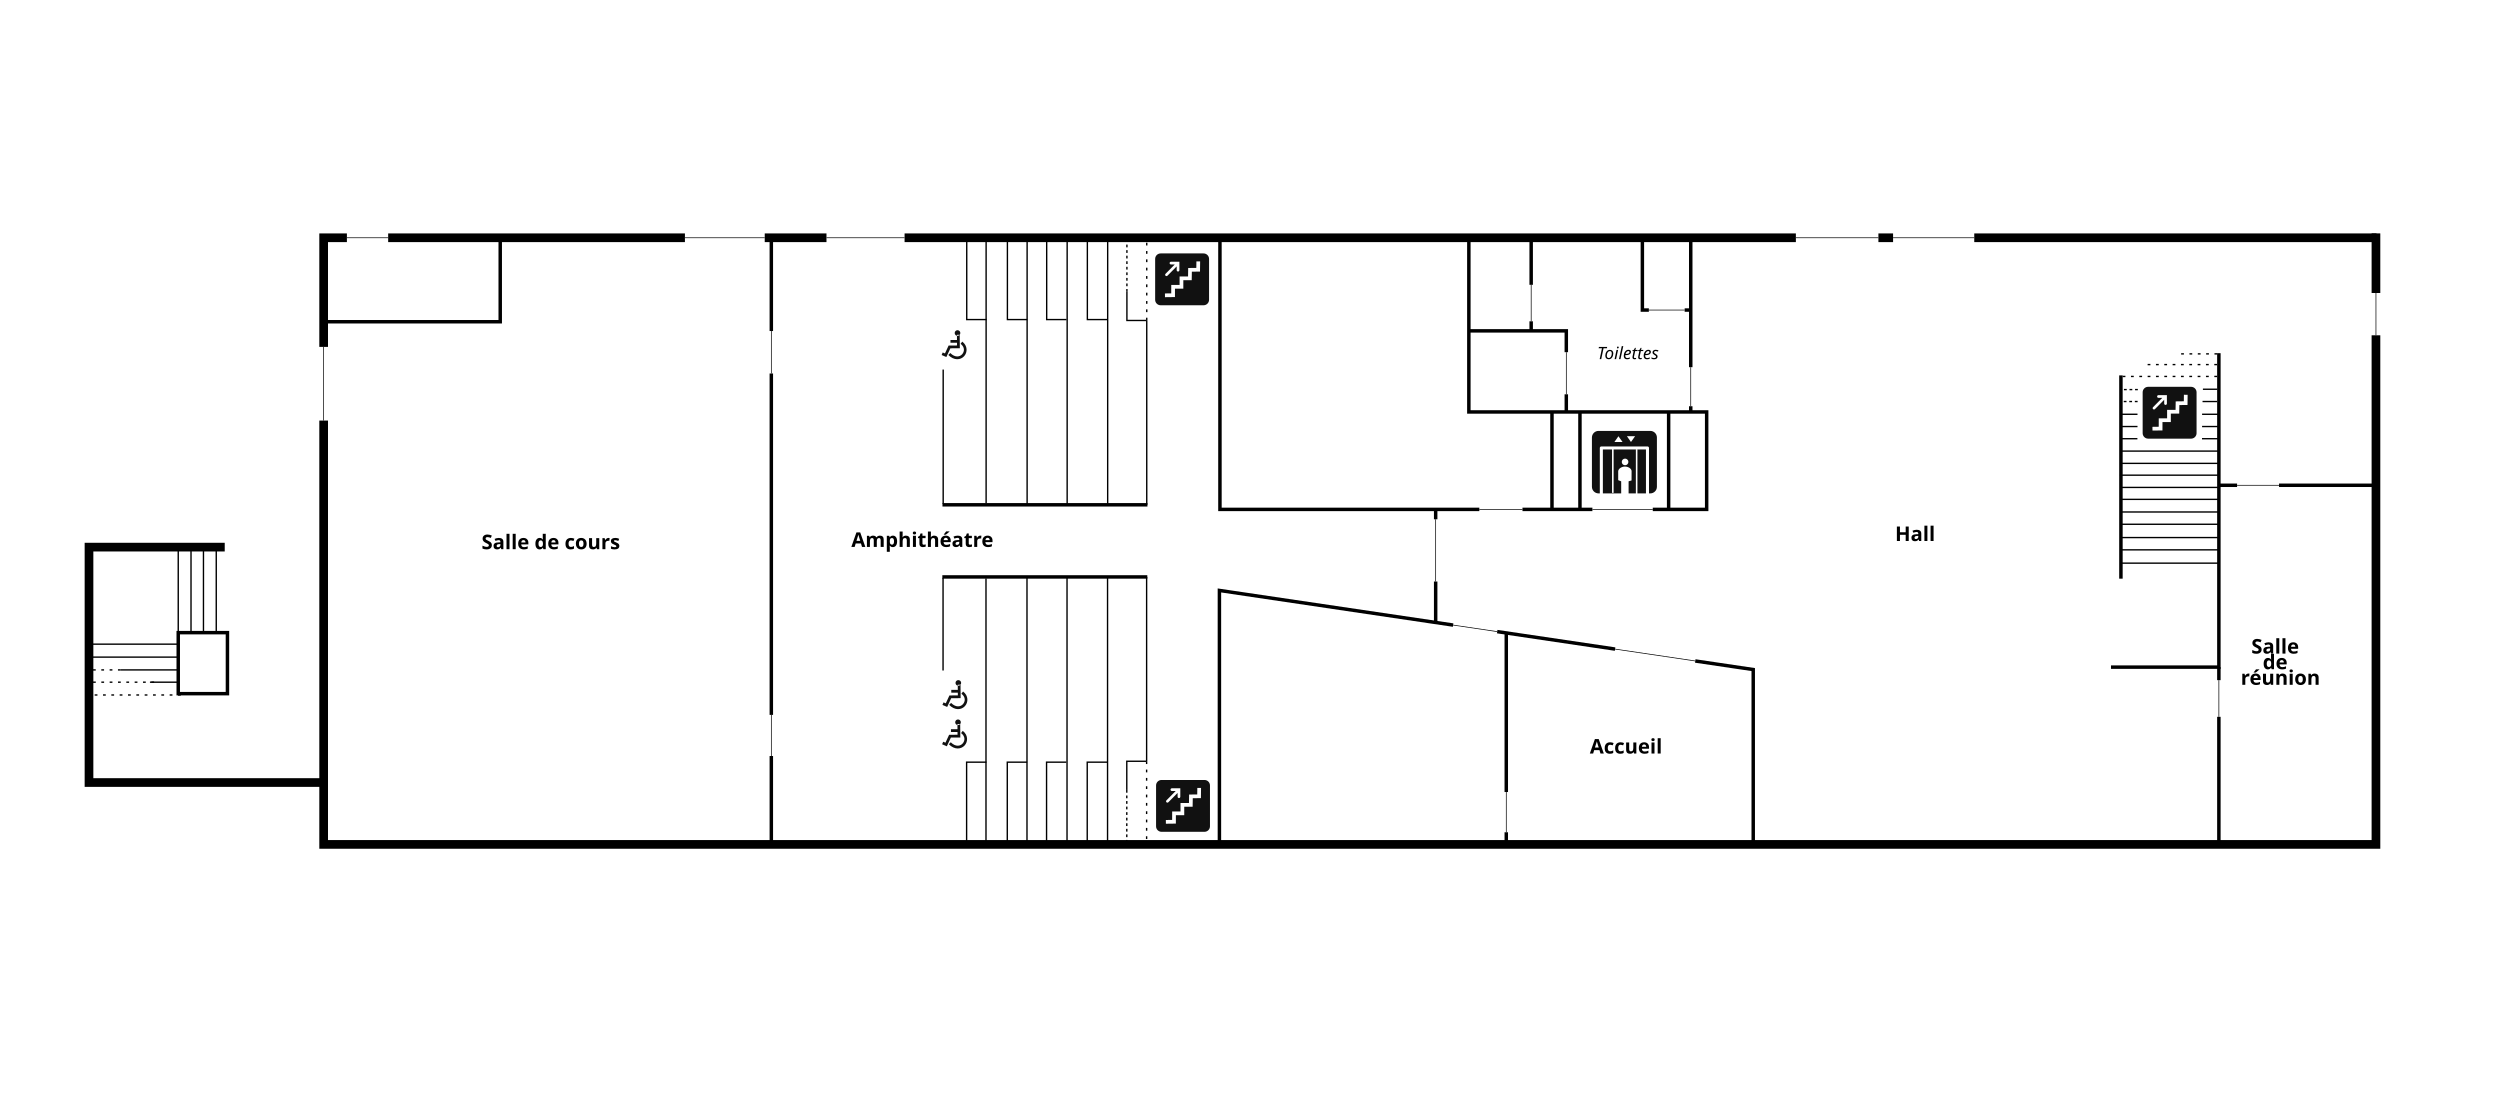
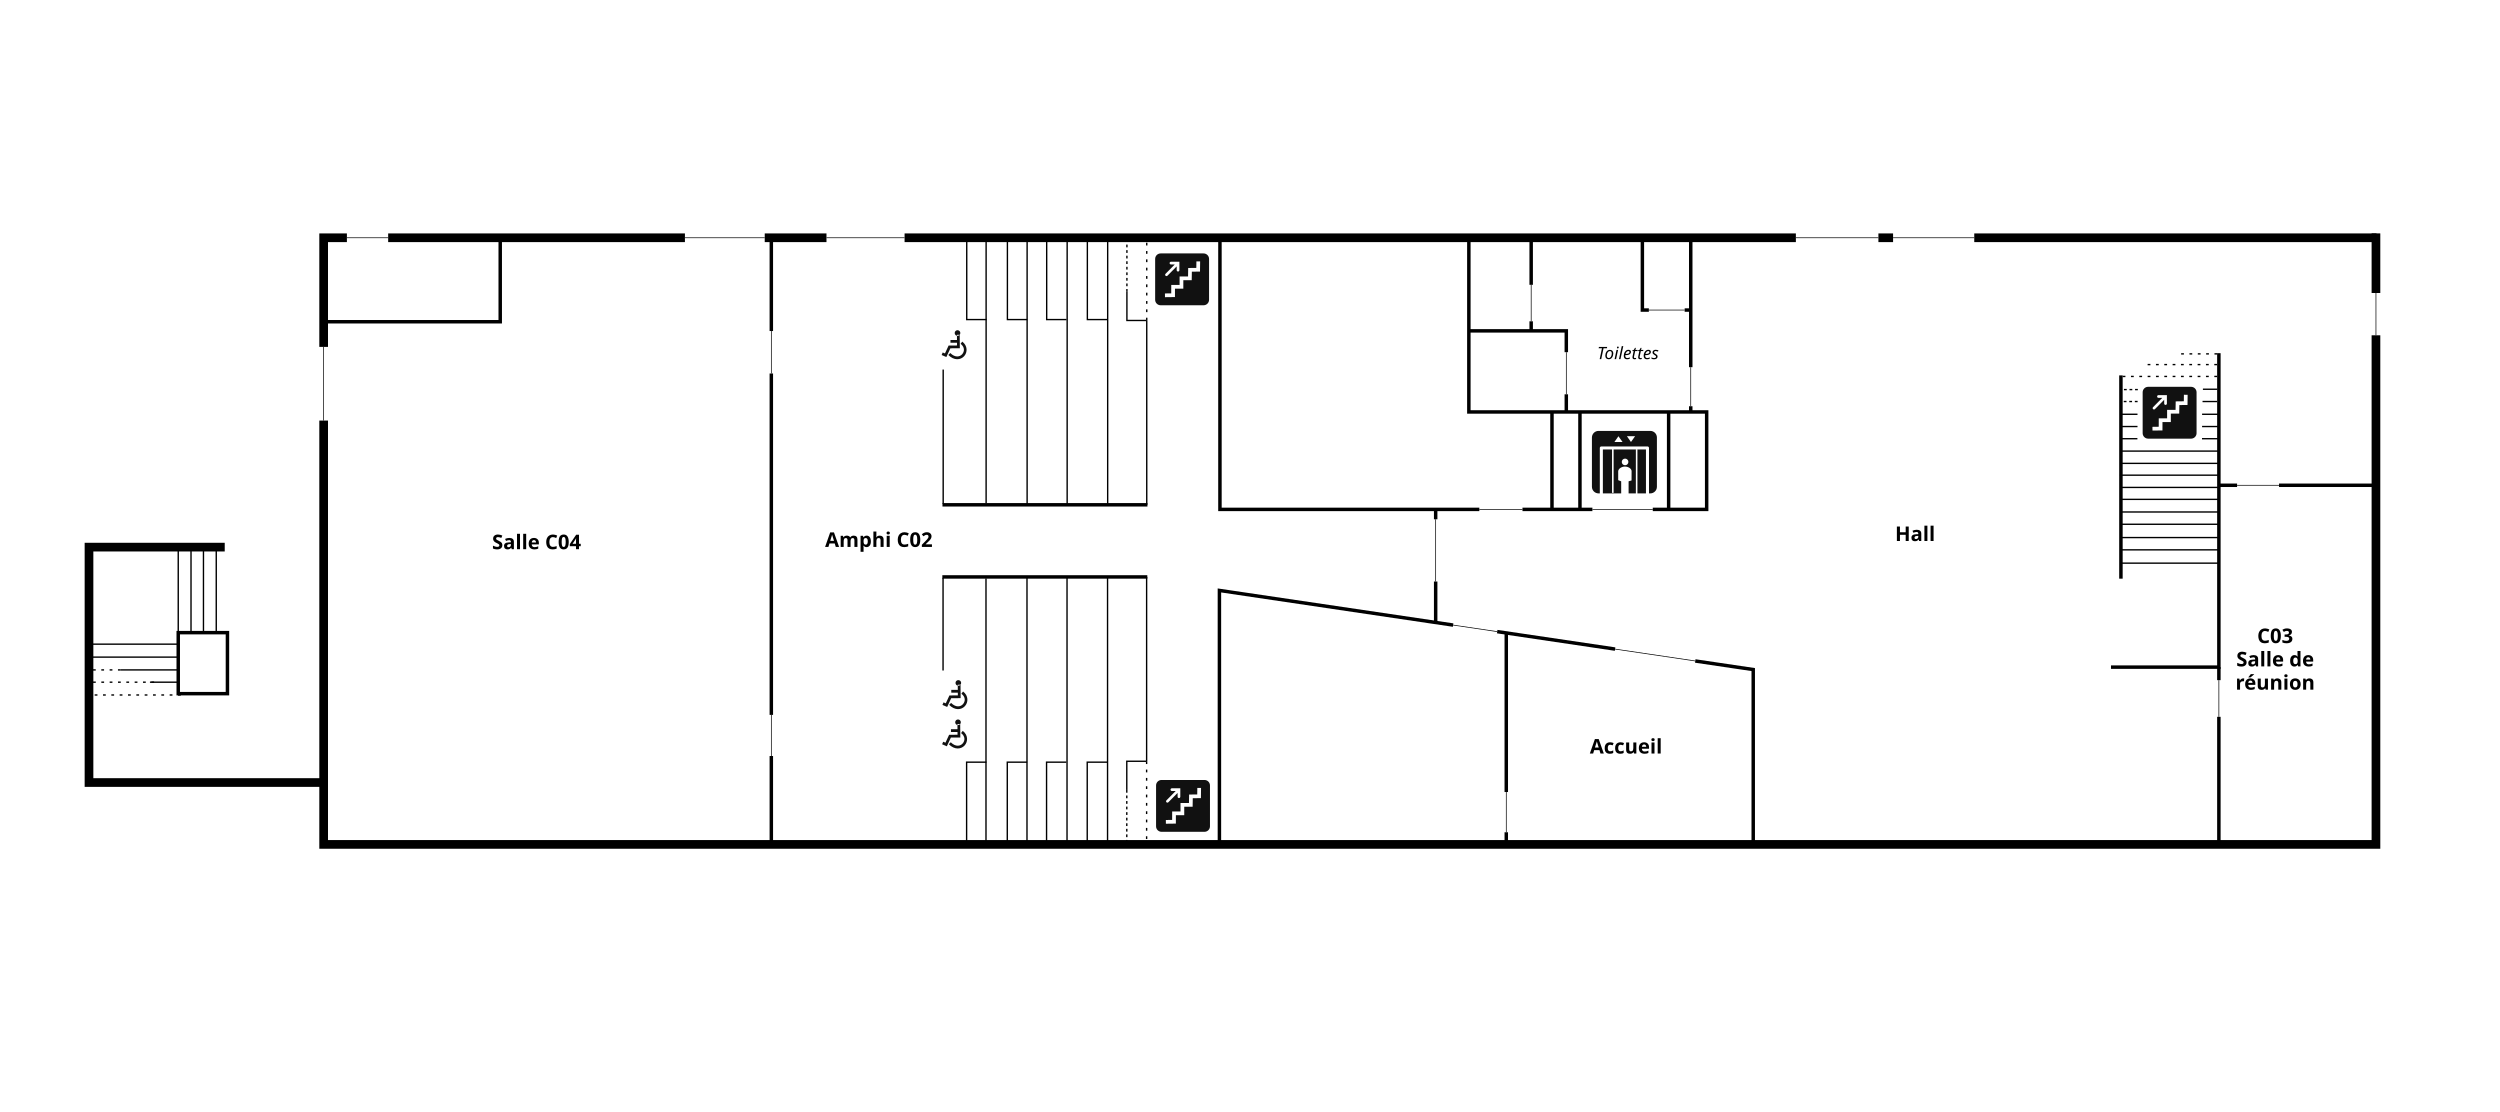
<svg xmlns="http://www.w3.org/2000/svg" xmlns:xlink="http://www.w3.org/1999/xlink" width="100%" height="100%" viewBox="0 0 952.5 423.333" version="1.1" id="svg5">
  <defs id="defs2" />
  <g id="layer1">
    <text xml:space="preserve" style="font-size:7.718px;line-height:0.75;font-family:Bahagia;-inkscape-font-specification:Bahagia;text-align:start;text-anchor:start;stroke-width:0.193" x="605.722" y="287.107" id="text1813-5-2-2-4-9-7-8">
      <tspan x="605.722" y="287.107" style="font-style:normal;font-variant:normal;font-weight:bold;font-stretch:normal;font-family:'Atkinson Hyperlegible';-inkscape-font-specification:'Atkinson Hyperlegible Bold';text-align:start;text-anchor:start;stroke-width:0.193" id="tspan1247-0-4-2-2">Accueil</tspan>
    </text>
    <text xml:space="preserve" style="font-size:7.718px;line-height:0.75;font-family:Bahagia;-inkscape-font-specification:Bahagia;text-align:start;text-anchor:start;stroke-width:0.193" x="722.022" y="206.131" id="text1813-5-2-2-4-9-7-8-0">
      <tspan x="722.022" y="206.131" style="font-style:normal;font-variant:normal;font-weight:bold;font-stretch:normal;font-family:'Atkinson Hyperlegible';-inkscape-font-specification:'Atkinson Hyperlegible Bold';text-align:start;text-anchor:start;stroke-width:0.193" id="tspan1247-0-4-2-2-7">Hall</tspan>
    </text>
-     <text xml:space="preserve" style="font-size:7.718px;line-height:0.75;font-family:Bahagia;-inkscape-font-specification:Bahagia;text-align:start;text-anchor:start;stroke-width:0.193" x="873.856" y="249.012" id="text1813-5-2-2-4-9-7-8-0-7">
-       <tspan x="873.856" y="249.012" style="font-style:normal;font-variant:normal;font-weight:bold;font-stretch:normal;font-family:'Atkinson Hyperlegible';-inkscape-font-specification:'Atkinson Hyperlegible Bold';text-align:center;text-anchor:middle;stroke-width:0.193" id="tspan1247-0-4-2-2-7-7">Salle</tspan>
-       <tspan x="873.856" y="254.964" style="font-style:normal;font-variant:normal;font-weight:bold;font-stretch:normal;font-family:'Atkinson Hyperlegible';-inkscape-font-specification:'Atkinson Hyperlegible Bold';text-align:center;text-anchor:middle;stroke-width:0.193" id="tspan11791">de</tspan>
-       <tspan x="873.856" y="260.916" style="font-style:normal;font-variant:normal;font-weight:bold;font-stretch:normal;font-family:'Atkinson Hyperlegible';-inkscape-font-specification:'Atkinson Hyperlegible Bold';text-align:center;text-anchor:middle;stroke-width:0.193" id="tspan11793">réunion</tspan>
+     <text xml:space="preserve" style="font-size:7.718px;line-height:1.15;font-family:Bahagia;-inkscape-font-specification:Bahagia;text-align:start;text-anchor:start;stroke-width:0.193" x="873.856" y="245.012" id="text1813-5-2-2-4-9-7-8-0-7">
+       <tspan x="873.856" y="245.012" style="font-style:normal;font-variant:normal;font-weight:bold;font-stretch:normal;font-family:'Atkinson Hyperlegible';-inkscape-font-specification:'Atkinson Hyperlegible Bold';text-align:center;text-anchor:middle;stroke-width:0.193" id="tspan1247-0-4-2-2-7-7">C03</tspan>
+       <tspan x="873.856" y="253.888" style="font-style:normal;font-variant:normal;font-weight:bold;font-stretch:normal;font-family:'Atkinson Hyperlegible';-inkscape-font-specification:'Atkinson Hyperlegible Bold';text-align:center;text-anchor:middle;stroke-width:0.193" id="tspan11791">Salle de</tspan>
+       <tspan x="873.856" y="262.763" style="font-style:normal;font-variant:normal;font-weight:bold;font-stretch:normal;font-family:'Atkinson Hyperlegible';-inkscape-font-specification:'Atkinson Hyperlegible Bold';text-align:center;text-anchor:middle;stroke-width:0.193" id="tspan11793">réunion</tspan>
+       <tspan x="873.856" y="271.638" style="font-style:normal;font-variant:normal;font-weight:bold;font-stretch:normal;font-family:'Atkinson Hyperlegible';-inkscape-font-specification:'Atkinson Hyperlegible Bold';text-align:center;text-anchor:middle;stroke-width:0.193" id="tspan1601" />
    </text>
-     <text xml:space="preserve" style="font-size:7.718px;line-height:0.75;font-family:Bahagia;-inkscape-font-specification:Bahagia;text-align:start;text-anchor:start;stroke-width:0.193" x="324.365" y="208.373" id="text1813-5-2-2-4-9-7-8-0-4">
-       <tspan x="324.365" y="208.373" style="font-style:normal;font-variant:normal;font-weight:bold;font-stretch:normal;font-family:'Atkinson Hyperlegible';-inkscape-font-specification:'Atkinson Hyperlegible Bold';text-align:start;text-anchor:start;stroke-width:0.193" id="tspan1247-0-4-2-2-7-6">Amphithéatre</tspan>
+     <text xml:space="preserve" style="font-size:7.718px;line-height:0.75;font-family:Bahagia;-inkscape-font-specification:Bahagia;text-align:start;text-anchor:start;stroke-width:0.193" x="314.365" y="208.373" id="text1813-5-2-2-4-9-7-8-0-4">
+       <tspan x="314.365" y="208.373" style="font-style:normal;font-variant:normal;font-weight:bold;font-stretch:normal;font-family:'Atkinson Hyperlegible';-inkscape-font-specification:'Atkinson Hyperlegible Bold';text-align:start;text-anchor:start;stroke-width:0.193" id="tspan1247-0-4-2-2-7-6">Amphi C02</tspan>
    </text>
-     <text xml:space="preserve" style="font-size:7.718px;line-height:0.75;font-family:Bahagia;-inkscape-font-specification:Bahagia;text-align:start;text-anchor:start;stroke-width:0.193" x="183.458" y="209.248" id="text1813-5-2-2-4-9-7-8-0-4-0">
-       <tspan x="183.458" y="209.248" style="font-style:normal;font-variant:normal;font-weight:bold;font-stretch:normal;font-family:'Atkinson Hyperlegible';-inkscape-font-specification:'Atkinson Hyperlegible Bold';text-align:start;text-anchor:start;stroke-width:0.193" id="tspan1247-0-4-2-2-7-6-5">Salle de cours</tspan>
+     <text xml:space="preserve" style="font-size:7.718px;line-height:0.75;font-family:Bahagia;-inkscape-font-specification:Bahagia;text-align:start;text-anchor:start;stroke-width:0.193" x="187.458" y="209.248" id="text1813-5-2-2-4-9-7-8-0-4-0">
+       <tspan x="187.458" y="209.248" style="font-style:normal;font-variant:normal;font-weight:bold;font-stretch:normal;font-family:'Atkinson Hyperlegible';-inkscape-font-specification:'Atkinson Hyperlegible Bold';text-align:start;text-anchor:start;stroke-width:0.193" id="tspan1247-0-4-2-2-7-6-5">Salle C04</tspan>
    </text>
    <text xml:space="preserve" style="font-size:6.522px;line-height:1.25;font-family:Bahagia;-inkscape-font-specification:Bahagia;stroke-width:0.204" x="608.493" y="136.828" id="text1809-2">
      <tspan id="tspan1807-5" x="608.493" y="136.828" style="font-style:italic;font-variant:normal;font-weight:normal;font-stretch:normal;font-size:6.522px;font-family:'Atkinson Hyperlegible';-inkscape-font-specification:'Atkinson Hyperlegible Italic';stroke-width:0.204">Toilettes</tspan>
    </text>
    <path style="fill:none;fill-opacity:1;stroke:#000000;stroke-width:3.311;stroke-linecap:butt;stroke-linejoin:miter;stroke-miterlimit:4;stroke-dasharray:none;stroke-opacity:1" d="m 905.238,88.921 v 22.712 m 0,16.115 V 321.718 H 123.313 V 298.145 H 33.909 v -89.691 h 51.712" id="path874" />
    <path style="fill:none;stroke:#000000;stroke-width:3.311;stroke-linecap:butt;stroke-linejoin:miter;stroke-miterlimit:4;stroke-dasharray:none;stroke-opacity:1" d="M 123.313,297.32 V 160.237 m 0,-28.071 V 90.59 h 8.854 m 15.725,0 h 113.063 m 30.41,0 h 23.522 m 29.76,0 h 169.334 m 0,0 h 170.244 m 31.45,0 h 5.588 m 30.93,0 h 153.254" id="path1229" />
    <path style="fill:none;stroke:#000000;stroke-width:1.323;stroke-linecap:butt;stroke-linejoin:miter;stroke-miterlimit:4;stroke-dasharray:none;stroke-opacity:1" d="m 293.876,90.837 v 35.287 m 0,16.173 v 130.075 m 0,15.668 0,33.22" id="path3749" />
    <path style="fill:none;stroke:#000000;stroke-width:1.323;stroke-linecap:butt;stroke-linejoin:miter;stroke-miterlimit:4;stroke-dasharray:none;stroke-opacity:1" d="M 464.798,90.975 V 194.079 h 98.826 m 16.44,0 h 26.641 m 23.002,0 h 20.532 v -37.125 H 559.632 V 90.791" id="path4521" />
    <path style="fill:none;stroke:#000000;stroke-width:1.323;stroke-linecap:butt;stroke-linejoin:miter;stroke-miterlimit:4;stroke-dasharray:none;stroke-opacity:1" d="m 644.174,90.239 v 49.659 m 0,14.88 v 2.175" id="path4523" />
    <path style="fill:none;stroke:#000000;stroke-width:1.323;stroke-linecap:butt;stroke-linejoin:miter;stroke-miterlimit:4;stroke-dasharray:none;stroke-opacity:1" d="m 559.465,126.058 h 37.298 v 8.122 m 0,16.05 v 6.888" id="path4754" />
    <path style="fill:none;stroke:#000000;stroke-width:1.323;stroke-linecap:butt;stroke-linejoin:miter;stroke-miterlimit:4;stroke-dasharray:none;stroke-opacity:1" d="m 583.378,125.799 v -3.379 m 0,-13.905 V 91.62" id="path4756" />
    <path style="fill:none;stroke:#000000;stroke-width:1.323;stroke-linecap:butt;stroke-linejoin:miter;stroke-miterlimit:4;stroke-dasharray:none;stroke-opacity:1" d="m 625.744,91.62 v 26.511 h 2.469 m 13.646,0 h 2.729" id="path4758" />
    <path style="fill:none;stroke:#000000;stroke-width:1.323;stroke-linecap:butt;stroke-linejoin:miter;stroke-opacity:1;stroke-miterlimit:4;stroke-dasharray:none" d="M 601.961,194.286 V 157.118" id="path4760" />
    <path style="fill:none;stroke:#000000;stroke-width:1.323;stroke-linecap:butt;stroke-linejoin:miter;stroke-opacity:1;stroke-miterlimit:4;stroke-dasharray:none" d="m 591.305,156.988 v 37.168" id="path4762" />
    <path style="fill:none;stroke:#000000;stroke-width:1.323;stroke-linecap:butt;stroke-linejoin:miter;stroke-opacity:1;stroke-miterlimit:4;stroke-dasharray:none" d="M 635.75,194.286 V 156.988" id="path4764" />
    <path style="fill:none;stroke:#000000;stroke-width:1.323;stroke-linecap:butt;stroke-linejoin:miter;stroke-miterlimit:4;stroke-dasharray:none;stroke-opacity:1" d="m 464.597,322.034 v -97.078 l 89.04,13.199 m 16.792,2.489 44.916,6.658 m 30.546,4.528 22.09,3.275 v 66.538" id="path4766" />
    <path style="fill:none;stroke:#000000;stroke-width:1.323;stroke-linecap:butt;stroke-linejoin:miter;stroke-miterlimit:4;stroke-dasharray:none;stroke-opacity:1" d="m 573.891,241.2 v 60.56 m 0,15.335 v 4.289" id="path4768" />
    <path style="fill:none;stroke:#000000;stroke-width:1.323;stroke-linecap:butt;stroke-linejoin:miter;stroke-miterlimit:4;stroke-dasharray:none;stroke-opacity:1" d="m 546.99,237.042 v -15.486 m 0,-23.709 v -3.951" id="path4770" />
    <rect style="fill:none;stroke:#000000;stroke-width:1.323;stroke-miterlimit:4;stroke-dasharray:none;stroke-opacity:1" id="rect8083" width="18.746" height="23.249" x="67.909" y="241.037" />
    <path style="fill:none;stroke:#000000;stroke-width:0.529;stroke-linecap:butt;stroke-linejoin:miter;stroke-opacity:1;stroke-miterlimit:4;stroke-dasharray:none" d="M 67.909,241.037 V 209.426" id="path8272" />
    <path style="fill:none;stroke:#000000;stroke-width:0.529;stroke-linecap:butt;stroke-linejoin:miter;stroke-opacity:1;stroke-miterlimit:4;stroke-dasharray:none" d="M 72.776,240.811 V 208.906" id="path8274" />
    <path style="fill:none;stroke:#000000;stroke-width:0.529;stroke-linecap:butt;stroke-linejoin:miter;stroke-opacity:1;stroke-miterlimit:4;stroke-dasharray:none" d="M 77.519,240.681 V 209.036" id="path8276" />
    <path style="fill:none;stroke:#000000;stroke-width:0.529;stroke-linecap:butt;stroke-linejoin:miter;stroke-opacity:1;stroke-miterlimit:4;stroke-dasharray:none" d="M 82.393,240.616 V 209.361" id="path8278" />
    <path style="fill:none;stroke:#000000;stroke-width:0.529;stroke-linecap:butt;stroke-linejoin:miter;stroke-opacity:1;stroke-miterlimit:4;stroke-dasharray:none" d="M 67.838,245.424 H 34.634" id="path8776" />
    <path style="fill:none;stroke:#000000;stroke-width:0.529;stroke-linecap:butt;stroke-linejoin:miter;stroke-opacity:1;stroke-miterlimit:4;stroke-dasharray:none" d="M 67.968,250.362 H 34.699" id="path8778" />
    <path style="fill:none;stroke:#000000;stroke-width:0.529;stroke-linecap:butt;stroke-linejoin:miter;stroke-miterlimit:4;stroke-dasharray:1.058,2.117;stroke-dashoffset:0;stroke-opacity:1" d="M 46.002,255.236 H 34.504" id="path8780" />
    <path style="fill:none;stroke:#000000;stroke-width:0.529;stroke-linecap:butt;stroke-linejoin:miter;stroke-miterlimit:4;stroke-dasharray:1.058, 2.117;stroke-dashoffset:0;stroke-opacity:1" d="M 58.712,259.914 H 33.78" id="path8782" />
    <path style="fill:none;stroke:#000000;stroke-width:0.529;stroke-linecap:butt;stroke-linejoin:miter;stroke-miterlimit:4;stroke-dasharray:1.058, 2.117;stroke-dashoffset:0;stroke-opacity:1" d="M 68.874,264.791 H 33.518" id="path8784" />
    <path style="fill:none;stroke:#000000;stroke-width:1.323;stroke-linecap:butt;stroke-linejoin:miter;stroke-miterlimit:4;stroke-dasharray:none;stroke-opacity:1" d="m 804.287,254.178 h 41.105 V 134.56" id="path9214" />
    <path style="fill:none;stroke:#000000;stroke-width:1.323;stroke-linecap:butt;stroke-linejoin:miter;stroke-miterlimit:4;stroke-dasharray:none;stroke-opacity:1" d="m 845.738,184.89 h 6.586 m 15.985,0 h 36.108" id="path9216" />
    <path style="fill:none;stroke:#000000;stroke-width:1.323;stroke-linecap:butt;stroke-linejoin:miter;stroke-miterlimit:4;stroke-dasharray:none;stroke-opacity:1" d="M 808.073,220.472 V 143.024" id="path9698" />
    <path style="fill:none;stroke:#000000;stroke-width:1.323;stroke-linecap:butt;stroke-linejoin:miter;stroke-miterlimit:4;stroke-dasharray:none;stroke-opacity:1" d="m 845.392,254.178 v 4.962 m 0,13.968 v 48.52" id="path1162" />
    <path style="fill:none;stroke:#000000;stroke-width:1.323;stroke-linecap:butt;stroke-linejoin:miter;stroke-opacity:1;stroke-miterlimit:4;stroke-dasharray:none" d="m 123.321,122.586 h 67.266 V 90.607" id="path1701" />
    <path style="fill:none;stroke:#000000;stroke-width:0.529;stroke-linecap:butt;stroke-linejoin:miter;stroke-opacity:1;stroke-miterlimit:4;stroke-dasharray:none" d="m 807.813,214.559 h 37.688" id="path2479" />
    <path style="fill:none;stroke:#000000;stroke-width:0.529;stroke-linecap:butt;stroke-linejoin:miter;stroke-opacity:1;stroke-miterlimit:4;stroke-dasharray:none" d="M 807.943,209.491 H 845.371" id="path2481" />
    <path style="fill:none;stroke:#000000;stroke-width:0.529;stroke-linecap:butt;stroke-linejoin:miter;stroke-opacity:1;stroke-miterlimit:4;stroke-dasharray:none" d="m 808.203,204.812 h 37.038" id="path2483" />
    <path style="fill:none;stroke:#000000;stroke-width:0.529;stroke-linecap:butt;stroke-linejoin:miter;stroke-opacity:1;stroke-miterlimit:4;stroke-dasharray:none" d="m 808.203,199.744 h 37.038" id="path2485" />
    <path style="fill:none;stroke:#000000;stroke-width:0.529;stroke-linecap:butt;stroke-linejoin:miter;stroke-opacity:1;stroke-miterlimit:4;stroke-dasharray:none" d="m 808.073,195.066 h 37.558" id="path2487" />
    <path style="fill:none;stroke:#000000;stroke-width:0.529;stroke-linecap:butt;stroke-linejoin:miter;stroke-opacity:1;stroke-miterlimit:4;stroke-dasharray:none" d="m 808.073,190.257 h 37.428" id="path2489" />
    <path style="fill:none;stroke:#000000;stroke-width:0.529;stroke-linecap:butt;stroke-linejoin:miter;stroke-opacity:1;stroke-miterlimit:4;stroke-dasharray:none" d="M 808.073,185.709 H 845.371" id="path2491" />
    <path style="fill:none;stroke:#000000;stroke-width:0.529;stroke-linecap:butt;stroke-linejoin:miter;stroke-miterlimit:4;stroke-dasharray:none;stroke-opacity:1" d="M 807.684,181.04 H 845.371" id="path2493" />
    <path style="fill:none;stroke:#000000;stroke-width:0.529;stroke-linecap:butt;stroke-linejoin:miter;stroke-miterlimit:4;stroke-dasharray:none;stroke-opacity:1" d="m 808.203,176.545 h 37.038" id="path2485-2" />
    <path style="fill:none;stroke:#000000;stroke-width:0.529;stroke-linecap:butt;stroke-linejoin:miter;stroke-miterlimit:4;stroke-dasharray:none;stroke-opacity:1" d="m 808.073,171.866 h 37.558" id="path2487-8" />
    <path style="fill:none;stroke:#000000;stroke-width:0.529;stroke-linecap:butt;stroke-linejoin:miter;stroke-miterlimit:4;stroke-dasharray:none;stroke-opacity:1" d="m 807.813,162.509 h 6.574 m 24.606,0 h 6.377" id="path2495-5" />
    <path style="fill:none;stroke:#000000;stroke-width:0.529;stroke-linecap:butt;stroke-linejoin:miter;stroke-miterlimit:4;stroke-dasharray:none;stroke-opacity:1" d="m 807.78,167.151 h 6.574 m 24.606,0 h 6.377" id="path2495-5-3" />
    <path style="fill:none;stroke:#000000;stroke-width:0.529;stroke-linecap:butt;stroke-linejoin:miter;stroke-miterlimit:4;stroke-dasharray:none;stroke-opacity:1" d="m 807.813,157.84 h 6.574 m 24.606,0 h 6.377" id="path2495" />
    <path style="fill:none;stroke:#000000;stroke-width:0.529;stroke-linecap:butt;stroke-linejoin:miter;stroke-opacity:1;stroke-miterlimit:4;stroke-dasharray:none" d="m 359.304,220.177 v 35.287" id="path2938" />
    <path style="fill:none;stroke:#000000;stroke-width:0.529;stroke-linecap:butt;stroke-linejoin:miter;stroke-miterlimit:4;stroke-dasharray:none;stroke-opacity:1" d="M 375.661,220.361 V 321.779" id="path2940" />
    <path style="fill:none;stroke:#000000;stroke-width:0.529;stroke-linecap:butt;stroke-linejoin:miter;stroke-miterlimit:4;stroke-dasharray:none;stroke-opacity:1" d="M 391.283,219.993 V 321.779" id="path2942" />
    <path style="fill:none;stroke:#000000;stroke-width:0.529;stroke-linecap:butt;stroke-linejoin:miter;stroke-miterlimit:4;stroke-dasharray:none;stroke-opacity:1" d="M 406.537,219.993 V 321.791" id="path2944" />
    <path style="fill:none;stroke:#000000;stroke-width:0.529;stroke-linecap:butt;stroke-linejoin:miter;stroke-miterlimit:4;stroke-dasharray:none;stroke-opacity:1" d="M 421.975,220.177 V 321.928" id="path2946" />
    <path style="fill:none;stroke:#000000;stroke-width:0.529;stroke-linecap:butt;stroke-linejoin:miter;stroke-miterlimit:4;stroke-dasharray:none;stroke-opacity:1" d="m 436.862,219.809 v 70.229" id="path2948" />
    <path style="fill:none;stroke:#000000;stroke-width:1.323;stroke-linecap:square;stroke-linejoin:miter;stroke-miterlimit:4;stroke-dasharray:none;stroke-opacity:1" d="m 359.694,219.803 76.769,0.006" id="path3143" />
    <path style="fill:none;stroke:#000000;stroke-width:0.529;stroke-linecap:butt;stroke-linejoin:miter;stroke-opacity:1;stroke-miterlimit:4;stroke-dasharray:1.058,2.117;stroke-dashoffset:0" d="m 436.862,290.038 v 30.854" id="path4200" />
    <path style="fill:none;stroke:#000000;stroke-width:0.529;stroke-linecap:butt;stroke-linejoin:miter;stroke-opacity:1;stroke-miterlimit:4;stroke-dasharray:none" d="m 421.791,290.384 h -7.557 v 30.509" id="path4202" />
    <path style="fill:none;stroke:#000000;stroke-width:0.529;stroke-linecap:butt;stroke-linejoin:miter;stroke-miterlimit:4;stroke-dasharray:none;stroke-opacity:1" d="m 406.296,290.384 h -7.557 v 30.509" id="path4202-7" />
    <path style="fill:none;stroke:#000000;stroke-width:0.529;stroke-linecap:butt;stroke-linejoin:miter;stroke-miterlimit:4;stroke-dasharray:none;stroke-opacity:1" d="m 391.331,290.384 h -7.557 v 30.509" id="path4202-7-2" />
    <path style="fill:none;stroke:#000000;stroke-width:0.529;stroke-linecap:butt;stroke-linejoin:miter;stroke-miterlimit:4;stroke-dasharray:none;stroke-opacity:1" d="m 375.836,290.384 h -7.557 v 30.509" id="path4202-7-2-3" />
    <path style="fill:none;stroke:#000000;stroke-width:0.529;stroke-linecap:butt;stroke-linejoin:miter;stroke-opacity:1;stroke-miterlimit:4;stroke-dasharray:none" d="m 436.862,290.038 h -7.557 v 10.929" id="path4202-8" />
    <path style="fill:none;stroke:#000000;stroke-width:0.529;stroke-linecap:butt;stroke-linejoin:miter;stroke-opacity:1;stroke-miterlimit:4;stroke-dasharray:1.058,1.058;stroke-dashoffset:0" d="m 429.305,300.968 v 19.925" id="path4720" />
    <path style="fill:none;stroke:#000000;stroke-width:0.529;stroke-linecap:butt;stroke-linejoin:miter;stroke-miterlimit:4;stroke-dasharray:none;stroke-opacity:1" d="M 359.352,191.963 V 140.8" id="path2938-6" />
    <path style="fill:none;stroke:#000000;stroke-width:0.529;stroke-linecap:butt;stroke-linejoin:miter;stroke-miterlimit:4;stroke-dasharray:none;stroke-opacity:1" d="M 375.709,191.779 V 90.361" id="path2940-6" />
    <path style="fill:none;stroke:#000000;stroke-width:0.529;stroke-linecap:butt;stroke-linejoin:miter;stroke-miterlimit:4;stroke-dasharray:none;stroke-opacity:1" d="M 391.331,192.146 V 90.361" id="path2942-0" />
    <path style="fill:none;stroke:#000000;stroke-width:0.529;stroke-linecap:butt;stroke-linejoin:miter;stroke-miterlimit:4;stroke-dasharray:none;stroke-opacity:1" d="M 406.585,192.146 V 90.349" id="path2944-1" />
    <path style="fill:none;stroke:#000000;stroke-width:0.529;stroke-linecap:butt;stroke-linejoin:miter;stroke-miterlimit:4;stroke-dasharray:none;stroke-opacity:1" d="M 422.023,191.963 V 90.212" id="path2946-6" />
    <path style="fill:none;stroke:#000000;stroke-width:0.529;stroke-linecap:butt;stroke-linejoin:miter;stroke-miterlimit:4;stroke-dasharray:none;stroke-opacity:1" d="M 436.91,192.33 V 122.101" id="path2948-7" />
    <path style="fill:none;stroke:#000000;stroke-width:1.323;stroke-linecap:square;stroke-linejoin:miter;stroke-miterlimit:4;stroke-dasharray:none;stroke-opacity:1" d="m 359.742,192.336 76.769,-0.006" id="path3143-6" />
    <path style="fill:none;stroke:#000000;stroke-width:0.529;stroke-linecap:butt;stroke-linejoin:miter;stroke-miterlimit:4;stroke-dasharray:1.058, 2.117;stroke-dashoffset:0;stroke-opacity:1" d="M 436.91,122.101 V 91.247" id="path4200-8" />
    <path style="fill:none;stroke:#000000;stroke-width:0.529;stroke-linecap:butt;stroke-linejoin:miter;stroke-miterlimit:4;stroke-dasharray:none;stroke-opacity:1" d="m 421.839,121.756 h -7.557 V 91.247" id="path4202-6" />
    <path style="fill:none;stroke:#000000;stroke-width:0.529;stroke-linecap:butt;stroke-linejoin:miter;stroke-miterlimit:4;stroke-dasharray:none;stroke-opacity:1" d="m 406.344,121.756 h -7.557 V 91.247" id="path4202-7-9" />
    <path style="fill:none;stroke:#000000;stroke-width:0.529;stroke-linecap:butt;stroke-linejoin:miter;stroke-miterlimit:4;stroke-dasharray:none;stroke-opacity:1" d="M 391.379,121.756 H 383.821 V 91.247" id="path4202-7-2-4" />
    <path style="fill:none;stroke:#000000;stroke-width:0.529;stroke-linecap:butt;stroke-linejoin:miter;stroke-miterlimit:4;stroke-dasharray:none;stroke-opacity:1" d="m 375.884,121.756 h -7.557 V 91.247" id="path4202-7-2-3-0" />
    <path style="fill:none;stroke:#000000;stroke-width:0.529;stroke-linecap:butt;stroke-linejoin:miter;stroke-miterlimit:4;stroke-dasharray:none;stroke-opacity:1" d="m 436.91,122.101 h -7.557 v -10.929" id="path4202-8-3" />
    <path style="fill:none;stroke:#000000;stroke-width:0.529;stroke-linecap:butt;stroke-linejoin:miter;stroke-miterlimit:4;stroke-dasharray:1.058, 1.058;stroke-dashoffset:0;stroke-opacity:1" d="M 429.353,111.172 V 91.247" id="path4720-2" />
    <path style="fill:none;stroke:#000000;stroke-width:0.265px;stroke-linecap:butt;stroke-linejoin:miter;stroke-opacity:1" d="m 293.876,272.373 v 15.668" id="path6070" />
    <path style="fill:none;stroke:#000000;stroke-width:0.265px;stroke-linecap:butt;stroke-linejoin:miter;stroke-opacity:1" d="M 293.876,142.297 V 126.124" id="path6072" />
    <path style="fill:none;stroke:#000000;stroke-width:0.265px;stroke-linecap:butt;stroke-linejoin:miter;stroke-opacity:1" d="M 314.886,90.59 H 344.646" id="path6074" />
    <path style="fill:none;stroke:#000000;stroke-width:0.265px;stroke-linecap:butt;stroke-linejoin:miter;stroke-opacity:1" d="M 291.364,90.59 H 260.954" id="path6076" />
    <path style="fill:none;stroke:#000000;stroke-width:0.265px;stroke-linecap:butt;stroke-linejoin:miter;stroke-opacity:1" d="M 147.891,90.59 H 132.166" id="path6078" />
    <path style="fill:none;stroke:#000000;stroke-width:0.265px;stroke-linecap:butt;stroke-linejoin:miter;stroke-opacity:1" d="m 123.313,132.166 v 28.071" id="path6080" />
    <path style="fill:none;stroke:#000000;stroke-width:0.265px;stroke-linecap:butt;stroke-linejoin:miter;stroke-opacity:1" d="m 553.636,238.155 16.792,2.489" id="path6082" />
    <path style="fill:none;stroke:#000000;stroke-width:0.265px;stroke-linecap:butt;stroke-linejoin:miter;stroke-opacity:1" d="M 546.99,221.555 V 197.847" id="path6084" />
    <path style="fill:none;stroke:#000000;stroke-width:0.265px;stroke-linecap:butt;stroke-linejoin:miter;stroke-opacity:1" d="m 563.624,194.079 h 16.44" id="path6086" />
    <path style="fill:none;stroke:#000000;stroke-width:0.265px;stroke-linecap:butt;stroke-linejoin:miter;stroke-opacity:1" d="m 606.705,194.079 h 23.002" id="path6088" />
    <path style="fill:none;stroke:#000000;stroke-width:0.265px;stroke-linecap:butt;stroke-linejoin:miter;stroke-opacity:1" d="m 615.344,247.303 30.546,4.528" id="path6090" />
    <path style="fill:none;stroke:#000000;stroke-width:0.265px;stroke-linecap:butt;stroke-linejoin:miter;stroke-opacity:1" d="M 644.174,154.779 V 139.899" id="path6092" />
    <path style="fill:none;stroke:#000000;stroke-width:0.265px;stroke-linecap:butt;stroke-linejoin:miter;stroke-opacity:1" d="m 596.763,134.181 v 16.05" id="path6094" />
    <path style="fill:none;stroke:#000000;stroke-width:0.265px;stroke-linecap:butt;stroke-linejoin:miter;stroke-opacity:1" d="M 583.378,122.42 V 108.514" id="path6096" />
    <path style="fill:none;stroke:#000000;stroke-width:0.265px;stroke-linecap:butt;stroke-linejoin:miter;stroke-opacity:1" d="m 628.213,118.131 h 13.645" id="path6098" />
    <path style="fill:none;stroke:#000000;stroke-width:0.265px;stroke-linecap:butt;stroke-linejoin:miter;stroke-opacity:1" d="M 573.891,301.76 V 317.095" id="path6100" />
    <path style="fill:none;stroke:#000000;stroke-width:0.265px;stroke-linecap:butt;stroke-linejoin:miter;stroke-opacity:1" d="m 684.224,90.59 h 31.45" id="path6102" />
    <path style="fill:none;stroke:#000000;stroke-width:0.265px;stroke-linecap:butt;stroke-linejoin:miter;stroke-opacity:1" d="M 752.192,90.59 H 721.262" id="path6104" />
    <path style="fill:none;stroke:#000000;stroke-width:0.265px;stroke-linecap:butt;stroke-linejoin:miter;stroke-opacity:1" d="m 905.238,111.633 v 16.115" id="path6106" />
    <path style="fill:none;stroke:#000000;stroke-width:0.265px;stroke-linecap:butt;stroke-linejoin:miter;stroke-opacity:1" d="M 868.309,184.89 H 852.324" id="path6108" />
    <path style="fill:none;stroke:#000000;stroke-width:0.265px;stroke-linecap:butt;stroke-linejoin:miter;stroke-opacity:1" d="M 845.392,273.108 V 259.14" id="path6110" />
    <path style="fill:none;stroke:#000000;stroke-width:0.529;stroke-linecap:butt;stroke-linejoin:miter;stroke-opacity:1;stroke-miterlimit:4;stroke-dasharray:none" d="M 46.002,255.236 H 67.817" id="path14059" />
    <path style="fill:none;stroke:#000000;stroke-width:0.529;stroke-linecap:butt;stroke-linejoin:miter;stroke-opacity:1;stroke-miterlimit:4;stroke-dasharray:none" d="M 57.124,259.914 H 67.909" id="path14061" />
    <path style="fill:none;stroke:#000000;stroke-width:0.529;stroke-linecap:butt;stroke-linejoin:miter;stroke-miterlimit:4;stroke-dasharray:1.058, 1.058;stroke-dashoffset:0;stroke-opacity:1" d="m 814.428,152.981 h -5.678" id="path8780-7" />
    <path style="fill:none;stroke:#000000;stroke-width:0.529;stroke-linecap:butt;stroke-linejoin:miter;stroke-miterlimit:4;stroke-dasharray:1.058, 1.058;stroke-dashoffset:0;stroke-opacity:1" d="M 814.515,148.431 H 808.837" id="path8780-7-6" />
    <path style="fill:none;stroke:#000000;stroke-width:0.529;stroke-linecap:butt;stroke-linejoin:miter;stroke-miterlimit:4;stroke-dasharray:1.058, 2.117;stroke-dashoffset:0;stroke-opacity:1" d="m 844.77,134.827 h -14.145" id="path8780-7-8" />
    <path style="fill:none;stroke:#000000;stroke-width:0.529;stroke-linecap:butt;stroke-linejoin:miter;stroke-miterlimit:4;stroke-dasharray:1.058, 2.117;stroke-dashoffset:0;stroke-opacity:1" d="M 844.701,138.907 H 817.652" id="path8782-3-3" />
    <path style="fill:none;stroke:#000000;stroke-width:0.529;stroke-linecap:butt;stroke-linejoin:miter;stroke-miterlimit:4;stroke-dasharray:1.058, 2.117;stroke-dashoffset:0;stroke-opacity:1" d="M 844.708,143.425 H 808.294" id="path8784-6" />
    <path style="fill:none;stroke:#000000;stroke-width:0.529;stroke-linecap:butt;stroke-linejoin:miter;stroke-miterlimit:4;stroke-dasharray:none;stroke-opacity:1" d="m 839.167,152.981 h 5.543" id="path14059-9" />
    <path style="fill:none;stroke:#000000;stroke-width:0.529;stroke-linecap:butt;stroke-linejoin:miter;stroke-miterlimit:4;stroke-dasharray:none;stroke-opacity:1" d="m 839.308,148.302 h 5.493" id="path14061-2" />
    <a id="a16176-9" xlink:href="vj-vjc-f0h.svg" transform="matrix(-1,0,0,1,878.676,-69.62775)">
      <path id="rect1968-4-8-4-3-6" style="fill:#111111;fill-opacity:1;stroke:none;stroke-width:1.112;stroke-linecap:round;stroke-linejoin:round;stroke-miterlimit:4;stroke-dasharray:none;stroke-opacity:1;paint-order:markers stroke fill" d="m 60.231,217.004 c 1.16,0 2.094,0.935 2.094,2.095 v 15.561 c 0,1.16 -0.934,2.094 -2.094,2.094 H 43.88 c -1.16,0 -2.094,-0.934 -2.094,-2.094 V 219.099 c 0,-1.16 0.934,-2.095 2.094,-2.095 z m -13.622,3.026 -1.421,0.016 0.048,3.873 3.104,0.039 0.053,3.24 h 3.197 v 3.231 h 3.181 l 0.008,3.197 3.799,0.048 0.019,-1.421 -2.399,-0.032 -0.008,-3.213 h -3.179 v -3.231 h -3.221 l -0.053,-3.223 -3.097,-0.039 z m 9.694,0.143 h -3.215 v 3.216 a 0.515,0.515 0 0 0 0.517,0.514 0.515,0.515 0 0 0 0.514,-0.514 v -1.45 l 3.517,3.552 a 0.515,0.515 0 0 0 0.729,0.003 0.515,0.515 0 0 0 0.003,-0.727 L 54.839,221.205 h 1.464 a 0.515,0.515 0 0 0 0.517,-0.514 0.515,0.515 0 0 0 -0.517,-0.517 z" />
    </a>
    <a id="a16176-9-3" xlink:href="vj-vjc-f0h.svg" transform="matrix(-1,0,0,1,502.4367,-120.4471)">
      <path id="rect1968-4-8-4-3-6-1" style="fill:#111111;fill-opacity:1;stroke:none;stroke-width:1.112;stroke-linecap:round;stroke-linejoin:round;stroke-miterlimit:4;stroke-dasharray:none;stroke-opacity:1;paint-order:markers stroke fill" d="m 60.231,217.004 c 1.16,0 2.094,0.935 2.094,2.095 v 15.561 c 0,1.16 -0.934,2.094 -2.094,2.094 H 43.88 c -1.16,0 -2.094,-0.934 -2.094,-2.094 V 219.099 c 0,-1.16 0.934,-2.095 2.094,-2.095 z m -13.622,3.026 -1.421,0.016 0.048,3.873 3.104,0.039 0.053,3.24 h 3.197 v 3.231 h 3.181 l 0.008,3.197 3.799,0.048 0.019,-1.421 -2.399,-0.032 -0.008,-3.213 h -3.179 v -3.231 h -3.221 l -0.053,-3.223 -3.097,-0.039 z m 9.694,0.143 h -3.215 v 3.216 a 0.515,0.515 0 0 0 0.517,0.514 0.515,0.515 0 0 0 0.514,-0.514 v -1.45 l 3.517,3.552 a 0.515,0.515 0 0 0 0.729,0.003 0.515,0.515 0 0 0 0.003,-0.727 L 54.839,221.205 h 1.464 a 0.515,0.515 0 0 0 0.517,-0.514 0.515,0.515 0 0 0 -0.517,-0.517 z" />
    </a>
    <a id="a16176-9-3-2" xlink:href="vj-vjc-f0h.svg" transform="matrix(-1,0,0,1,502.7843,80.1652)">
      <path id="rect1968-4-8-4-3-6-1-0" style="fill:#111111;fill-opacity:1;stroke:none;stroke-width:1.112;stroke-linecap:round;stroke-linejoin:round;stroke-miterlimit:4;stroke-dasharray:none;stroke-opacity:1;paint-order:markers stroke fill" d="m 60.231,217.004 c 1.16,0 2.094,0.935 2.094,2.095 v 15.561 c 0,1.16 -0.934,2.094 -2.094,2.094 H 43.88 c -1.16,0 -2.094,-0.934 -2.094,-2.094 V 219.099 c 0,-1.16 0.934,-2.095 2.094,-2.095 z m -13.622,3.026 -1.421,0.016 0.048,3.873 3.104,0.039 0.053,3.24 h 3.197 v 3.231 h 3.181 l 0.008,3.197 3.799,0.048 0.019,-1.421 -2.399,-0.032 -0.008,-3.213 h -3.179 v -3.231 h -3.221 l -0.053,-3.223 -3.097,-0.039 z m 9.694,0.143 h -3.215 v 3.216 a 0.515,0.515 0 0 0 0.517,0.514 0.515,0.515 0 0 0 0.514,-0.514 v -1.45 l 3.517,3.552 a 0.515,0.515 0 0 0 0.729,0.003 0.515,0.515 0 0 0 0.003,-0.727 L 54.839,221.205 h 1.464 a 0.515,0.515 0 0 0 0.517,-0.514 0.515,0.515 0 0 0 -0.517,-0.517 z" />
    </a>
    <a id="a26760" xlink:href="vj-vjc-f0h.svg" transform="matrix(0.9439793,0,0,0.9439793,34.67144,9.696636)" style="fill:#111111;fill-opacity:1">
      <path id="rect1968-4-8-1-4" style="fill:#111111;fill-opacity:1;stroke:none;stroke-width:1.42;stroke-linecap:round;stroke-linejoin:round;stroke-miterlimit:4;stroke-dasharray:none;stroke-opacity:1;paint-order:markers stroke fill" d="m 608.463,163.644 c -1.482,0 -2.675,1.193 -2.675,2.675 v 19.873 c 0,1.482 1.193,2.675 2.675,2.675 h 0.51 v -18.334 a 0.616,0.616 0 0 1 0.616,-0.616 h 18.622 a 0.616,0.616 0 0 1 0.616,0.616 v 18.334 h 0.517 c 1.482,0 2.675,-1.193 2.675,-2.675 v -19.873 c 0,-1.482 -1.193,-2.675 -2.675,-2.675 z m 11.449,2.139 3.295,0.011 -1.661,2.331 z m -3.422,0.011 1.661,2.331 -3.294,0.011 z m -6.284,5.354 v 17.718 h 7.391 v -4.869 l -1.206,-0.473 v -3.543 c 0,-1.036 1.347,-1.941 2.669,-1.94 1.502,0.002 2.748,0.867 2.74,1.874 l -0.018,3.725 -1.19,0.346 v 4.878 h 2.93 v -17.712 h 0.633 v 17.712 h 3.44 v -17.718 h -13.056 v 17.52 h -0.633 v -17.52 z m 8.963,3.682 a 1.338,1.338 0 0 1 1.337,1.337 1.338,1.338 0 0 1 -1.337,1.338 1.338,1.338 0 0 1 -1.337,-1.338 1.338,1.338 0 0 1 1.337,-1.337 z" />
    </a>
    <path id="path28841-9-9" style="fill:#111111;stroke-width:1.057;stroke-linecap:square" d="m 364.05,260.194 a 1.075,1.075 0 0 0 1.075,1.075 1.075,1.075 0 0 0 1.075,-1.075 1.075,1.075 0 0 0 -1.075,-1.075 1.075,1.075 0 0 0 -1.075,1.075 z m 2.882,3.274 c 2.101,1.598 2.026,4.11 0.722,5.544 -0.652,0.717 -1.606,1.184 -2.683,1.167 -1.078,-0.017 -2.251,-0.518 -3.352,-1.618 l 0.747,-0.748 c 0.952,0.951 1.856,1.297 2.622,1.309 0.766,0.012 1.422,-0.312 1.885,-0.822 0.928,-1.02 1.109,-2.708 -0.58,-3.992 z m -1.481,-0.627 v 1.057 h -3.014 v -1.057 z m 0.504,-1.973 0.055,5.126 -3.604,0.026 -1.532,3.324 -1.806,-0.769 0.414,-0.972 0.862,0.367 1.384,-3.002 3.215,-0.023 -0.043,-4.066 z" />
    <path id="path28841-9-9-3" style="fill:#111111;stroke-width:1.057;stroke-linecap:square" d="m 363.928,275.187 a 1.075,1.075 0 0 0 1.075,1.075 1.075,1.075 0 0 0 1.075,-1.075 1.075,1.075 0 0 0 -1.075,-1.075 1.075,1.075 0 0 0 -1.075,1.075 z m 2.882,3.274 c 2.101,1.598 2.026,4.11 0.722,5.544 -0.652,0.717 -1.606,1.184 -2.683,1.167 -1.078,-0.017 -2.251,-0.518 -3.352,-1.618 l 0.747,-0.748 c 0.952,0.951 1.856,1.297 2.622,1.309 0.766,0.012 1.422,-0.312 1.885,-0.822 0.928,-1.02 1.109,-2.708 -0.58,-3.992 z m -1.481,-0.627 v 1.057 h -3.014 v -1.057 z m 0.504,-1.973 0.055,5.126 -3.604,0.026 -1.532,3.324 -1.806,-0.769 0.414,-0.972 0.862,0.367 1.384,-3.002 3.215,-0.023 -0.043,-4.066 z" />
    <path id="path28841-9-9-3-2" style="fill:#111111;stroke-width:1.057;stroke-linecap:square" d="m 363.739,126.881 a 1.075,1.075 0 0 0 1.075,1.075 1.075,1.075 0 0 0 1.075,-1.075 1.075,1.075 0 0 0 -1.075,-1.075 1.075,1.075 0 0 0 -1.075,1.075 z m 2.882,3.274 c 2.101,1.598 2.026,4.11 0.722,5.544 -0.652,0.717 -1.606,1.184 -2.683,1.167 -1.078,-0.017 -2.251,-0.518 -3.352,-1.618 l 0.747,-0.748 c 0.952,0.951 1.856,1.297 2.622,1.309 0.766,0.012 1.422,-0.312 1.885,-0.822 0.928,-1.02 1.109,-2.708 -0.58,-3.992 z m -1.481,-0.627 v 1.057 h -3.014 v -1.057 z m 0.504,-1.973 0.055,5.126 -3.604,0.026 -1.532,3.324 -1.806,-0.769 0.414,-0.972 0.862,0.367 1.384,-3.002 3.215,-0.023 -0.043,-4.066 z" />
  </g>
</svg>
